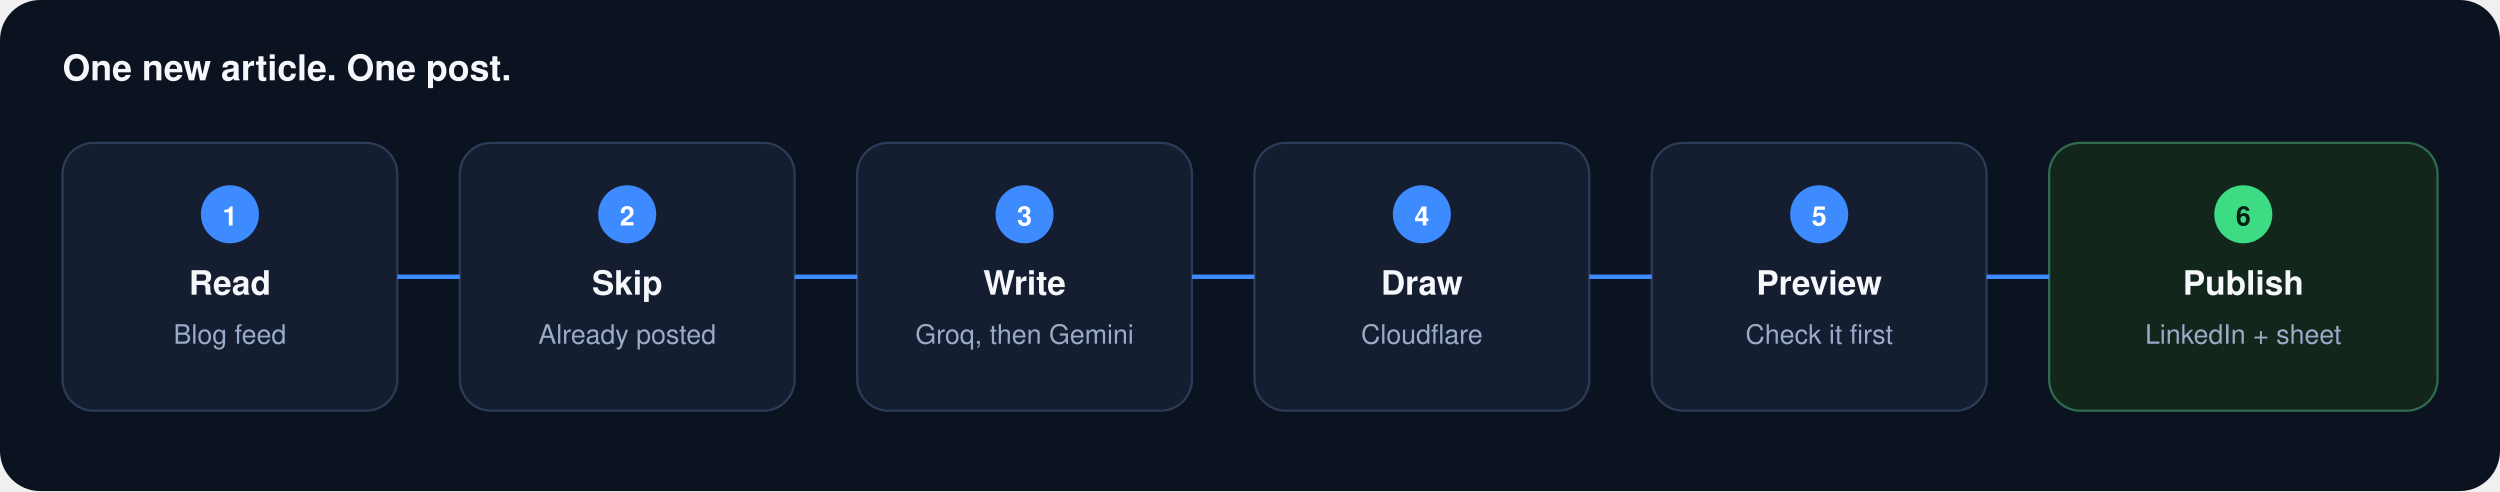
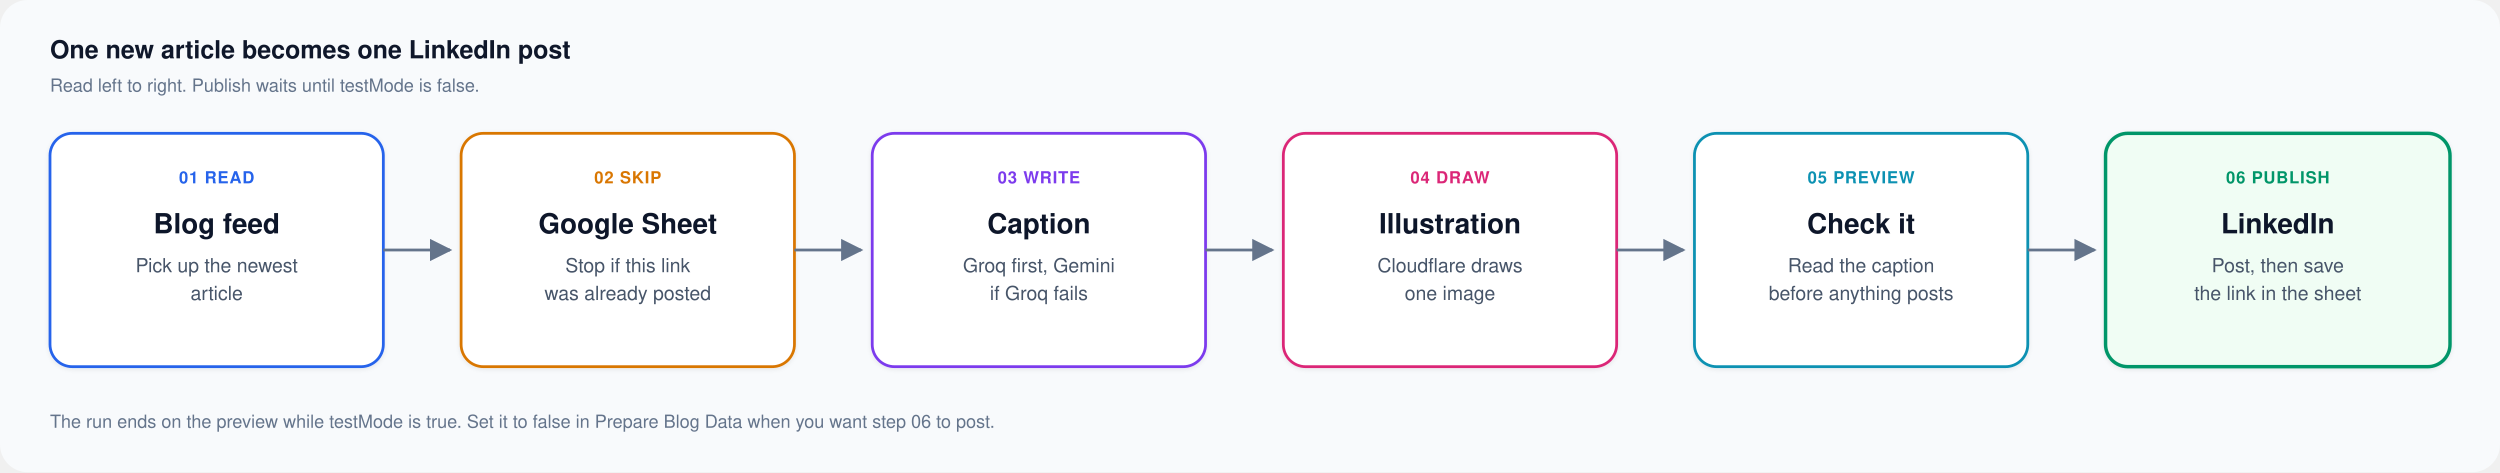
- <svg xmlns="http://www.w3.org/2000/svg" viewBox="0 0 1120 220" width="1120" height="220" role="img" aria-label="Workflow from the blog feed to a LinkedIn post">
-   <rect width="1120" height="220" rx="18" fill="#0B1220" />
-   <text x="28" y="36" fill="#F5F7FB" font-family="Segoe UI, Helvetica, Arial, sans-serif" font-size="16" font-weight="650">One new article. One post.</text>
+ <svg xmlns="http://www.w3.org/2000/svg" viewBox="0 0 1800 340" width="1800" height="340" role="img" aria-label="Horizontal flow from a new blog article to a LinkedIn post">
+   <defs>
+     <marker id="arrow" viewBox="0 0 10 10" refX="9" refY="5" markerWidth="8" markerHeight="8" orient="auto-start-reverse">
+       <path d="M0 0 L10 5 L0 10 Z" fill="#64748B" />
+     </marker>
+     <filter id="card" x="-8%" y="-8%" width="116%" height="124%">
+       <feDropShadow dx="0" dy="1" stdDeviation="1.5" flood-color="#0F172A" flood-opacity="0.08" />
+     </filter>
+   </defs>
+   <rect width="1800" height="340" rx="20" fill="#F8FAFC" />
+   <text x="36" y="42" fill="#0F172A" font-family="Segoe UI, Helvetica, Arial, sans-serif" font-size="18" font-weight="700">One new article becomes one LinkedIn post</text>
+   <text x="36" y="66" fill="#64748B" font-family="Segoe UI, Helvetica, Arial, sans-serif" font-size="13">Read left to right. Publish waits until testMode is false.</text>
  <g font-family="Segoe UI, Helvetica, Arial, sans-serif" text-anchor="middle">
-     <rect x="28" y="64" width="150" height="120" rx="14" fill="#151D30" stroke="#2C3C58" />
-     <circle cx="103" cy="96" r="13" fill="#3D8BFF" />
-     <text x="103" y="101" fill="#FFFFFF" font-size="12" font-weight="700">1</text>
-     <text x="103" y="132" fill="#F5F7FB" font-size="15" font-weight="650">Read</text>
-     <text x="103" y="154" fill="#9AABC8" font-size="12">Blog feed</text>
-     <rect x="206" y="64" width="150" height="120" rx="14" fill="#151D30" stroke="#2C3C58" />
-     <circle cx="281" cy="96" r="13" fill="#3D8BFF" />
-     <text x="281" y="101" fill="#FFFFFF" font-size="12" font-weight="700">2</text>
-     <text x="281" y="132" fill="#F5F7FB" font-size="15" font-weight="650">Skip</text>
-     <text x="281" y="154" fill="#9AABC8" font-size="12">Already posted</text>
-     <rect x="384" y="64" width="150" height="120" rx="14" fill="#151D30" stroke="#2C3C58" />
-     <circle cx="459" cy="96" r="13" fill="#3D8BFF" />
-     <text x="459" y="101" fill="#FFFFFF" font-size="12" font-weight="700">3</text>
-     <text x="459" y="132" fill="#F5F7FB" font-size="15" font-weight="650">Write</text>
-     <text x="459" y="154" fill="#9AABC8" font-size="12">Groq, then Gemini</text>
-     <rect x="562" y="64" width="150" height="120" rx="14" fill="#151D30" stroke="#2C3C58" />
-     <circle cx="637" cy="96" r="13" fill="#3D8BFF" />
-     <text x="637" y="101" fill="#FFFFFF" font-size="12" font-weight="700">4</text>
-     <text x="637" y="132" fill="#F5F7FB" font-size="15" font-weight="650">Draw</text>
-     <text x="637" y="154" fill="#9AABC8" font-size="12">Cloudflare</text>
-     <rect x="740" y="64" width="150" height="120" rx="14" fill="#151D30" stroke="#2C3C58" />
-     <circle cx="815" cy="96" r="13" fill="#3D8BFF" />
-     <text x="815" y="101" fill="#FFFFFF" font-size="12" font-weight="700">5</text>
-     <text x="815" y="132" fill="#F5F7FB" font-size="15" font-weight="650">Preview</text>
-     <text x="815" y="154" fill="#9AABC8" font-size="12">Check it first</text>
-     <rect x="918" y="64" width="174" height="120" rx="14" fill="#13261C" stroke="#2F6B4F" />
-     <circle cx="1005" cy="96" r="13" fill="#3DDC84" />
-     <text x="1005" y="101" fill="#06210F" font-size="12" font-weight="700">6</text>
-     <text x="1005" y="132" fill="#F5F7FB" font-size="15" font-weight="650">Publish</text>
-     <text x="1005" y="154" fill="#9AABC8" font-size="12">LinkedIn + sheet</text>
-     <path d="M178 124 H206 M356 124 H384 M534 124 H562 M712 124 H740 M890 124 H918" stroke="#3D8BFF" stroke-width="2" fill="none" />
+     <g filter="url(#card)">
+       <rect x="36" y="96" width="240" height="168" rx="16" fill="#FFFFFF" stroke="#2563EB" stroke-width="2" />
+       <text x="156" y="132" fill="#2563EB" font-size="12" font-weight="700" letter-spacing="0.6">01  READ</text>
+       <text x="156" y="168" fill="#0F172A" font-size="20" font-weight="700">Blog feed</text>
+       <text x="156" y="196" fill="#475569" font-size="14">Pick up the newest</text>
+       <text x="156" y="216" fill="#475569" font-size="14">article</text>
+     </g>
+     <g filter="url(#card)">
+       <rect x="332" y="96" width="240" height="168" rx="16" fill="#FFFFFF" stroke="#D97706" stroke-width="2" />
+       <text x="452" y="132" fill="#D97706" font-size="12" font-weight="700" letter-spacing="0.6">02  SKIP</text>
+       <text x="452" y="168" fill="#0F172A" font-size="20" font-weight="700">Google Sheet</text>
+       <text x="452" y="196" fill="#475569" font-size="14">Stop if this link</text>
+       <text x="452" y="216" fill="#475569" font-size="14">was already posted</text>
+     </g>
+     <g filter="url(#card)">
+       <rect x="628" y="96" width="240" height="168" rx="16" fill="#FFFFFF" stroke="#7C3AED" stroke-width="2" />
+       <text x="748" y="132" fill="#7C3AED" font-size="12" font-weight="700" letter-spacing="0.6">03  WRITE</text>
+       <text x="748" y="168" fill="#0F172A" font-size="20" font-weight="700">Caption</text>
+       <text x="748" y="196" fill="#475569" font-size="14">Groq first, Gemini</text>
+       <text x="748" y="216" fill="#475569" font-size="14">if Groq fails</text>
+     </g>
+     <g filter="url(#card)">
+       <rect x="924" y="96" width="240" height="168" rx="16" fill="#FFFFFF" stroke="#DB2777" stroke-width="2" />
+       <text x="1044" y="132" fill="#DB2777" font-size="12" font-weight="700" letter-spacing="0.6">04  DRAW</text>
+       <text x="1044" y="168" fill="#0F172A" font-size="20" font-weight="700">Illustration</text>
+       <text x="1044" y="196" fill="#475569" font-size="14">Cloudflare draws</text>
+       <text x="1044" y="216" fill="#475569" font-size="14">one image</text>
+     </g>
+     <g filter="url(#card)">
+       <rect x="1220" y="96" width="240" height="168" rx="16" fill="#FFFFFF" stroke="#0891B2" stroke-width="2" />
+       <text x="1340" y="132" fill="#0891B2" font-size="12" font-weight="700" letter-spacing="0.6">05  PREVIEW</text>
+       <text x="1340" y="168" fill="#0F172A" font-size="20" font-weight="700">Check it</text>
+       <text x="1340" y="196" fill="#475569" font-size="14">Read the caption</text>
+       <text x="1340" y="216" fill="#475569" font-size="14">before anything posts</text>
+     </g>
+     <g filter="url(#card)">
+       <rect x="1516" y="96" width="248" height="168" rx="16" fill="#F0FDF4" stroke="#059669" stroke-width="2.5" />
+       <text x="1640" y="132" fill="#059669" font-size="12" font-weight="700" letter-spacing="0.6">06  PUBLISH</text>
+       <text x="1640" y="168" fill="#0F172A" font-size="20" font-weight="700">LinkedIn</text>
+       <text x="1640" y="196" fill="#475569" font-size="14">Post, then save</text>
+       <text x="1640" y="216" fill="#475569" font-size="14">the link in the sheet</text>
+     </g>
+     <path d="M276 180 H324" stroke="#64748B" stroke-width="2" fill="none" marker-end="url(#arrow)" />
+     <path d="M572 180 H620" stroke="#64748B" stroke-width="2" fill="none" marker-end="url(#arrow)" />
+     <path d="M868 180 H916" stroke="#64748B" stroke-width="2" fill="none" marker-end="url(#arrow)" />
+     <path d="M1164 180 H1212" stroke="#64748B" stroke-width="2" fill="none" marker-end="url(#arrow)" />
+     <path d="M1460 180 H1508" stroke="#64748B" stroke-width="2" fill="none" marker-end="url(#arrow)" />
  </g>
+   <text x="36" y="308" fill="#64748B" font-family="Segoe UI, Helvetica, Arial, sans-serif" font-size="13">The run ends on the preview while testMode is true. Set it to false in Prepare Blog Data when you want step 06 to post.</text>
</svg>
